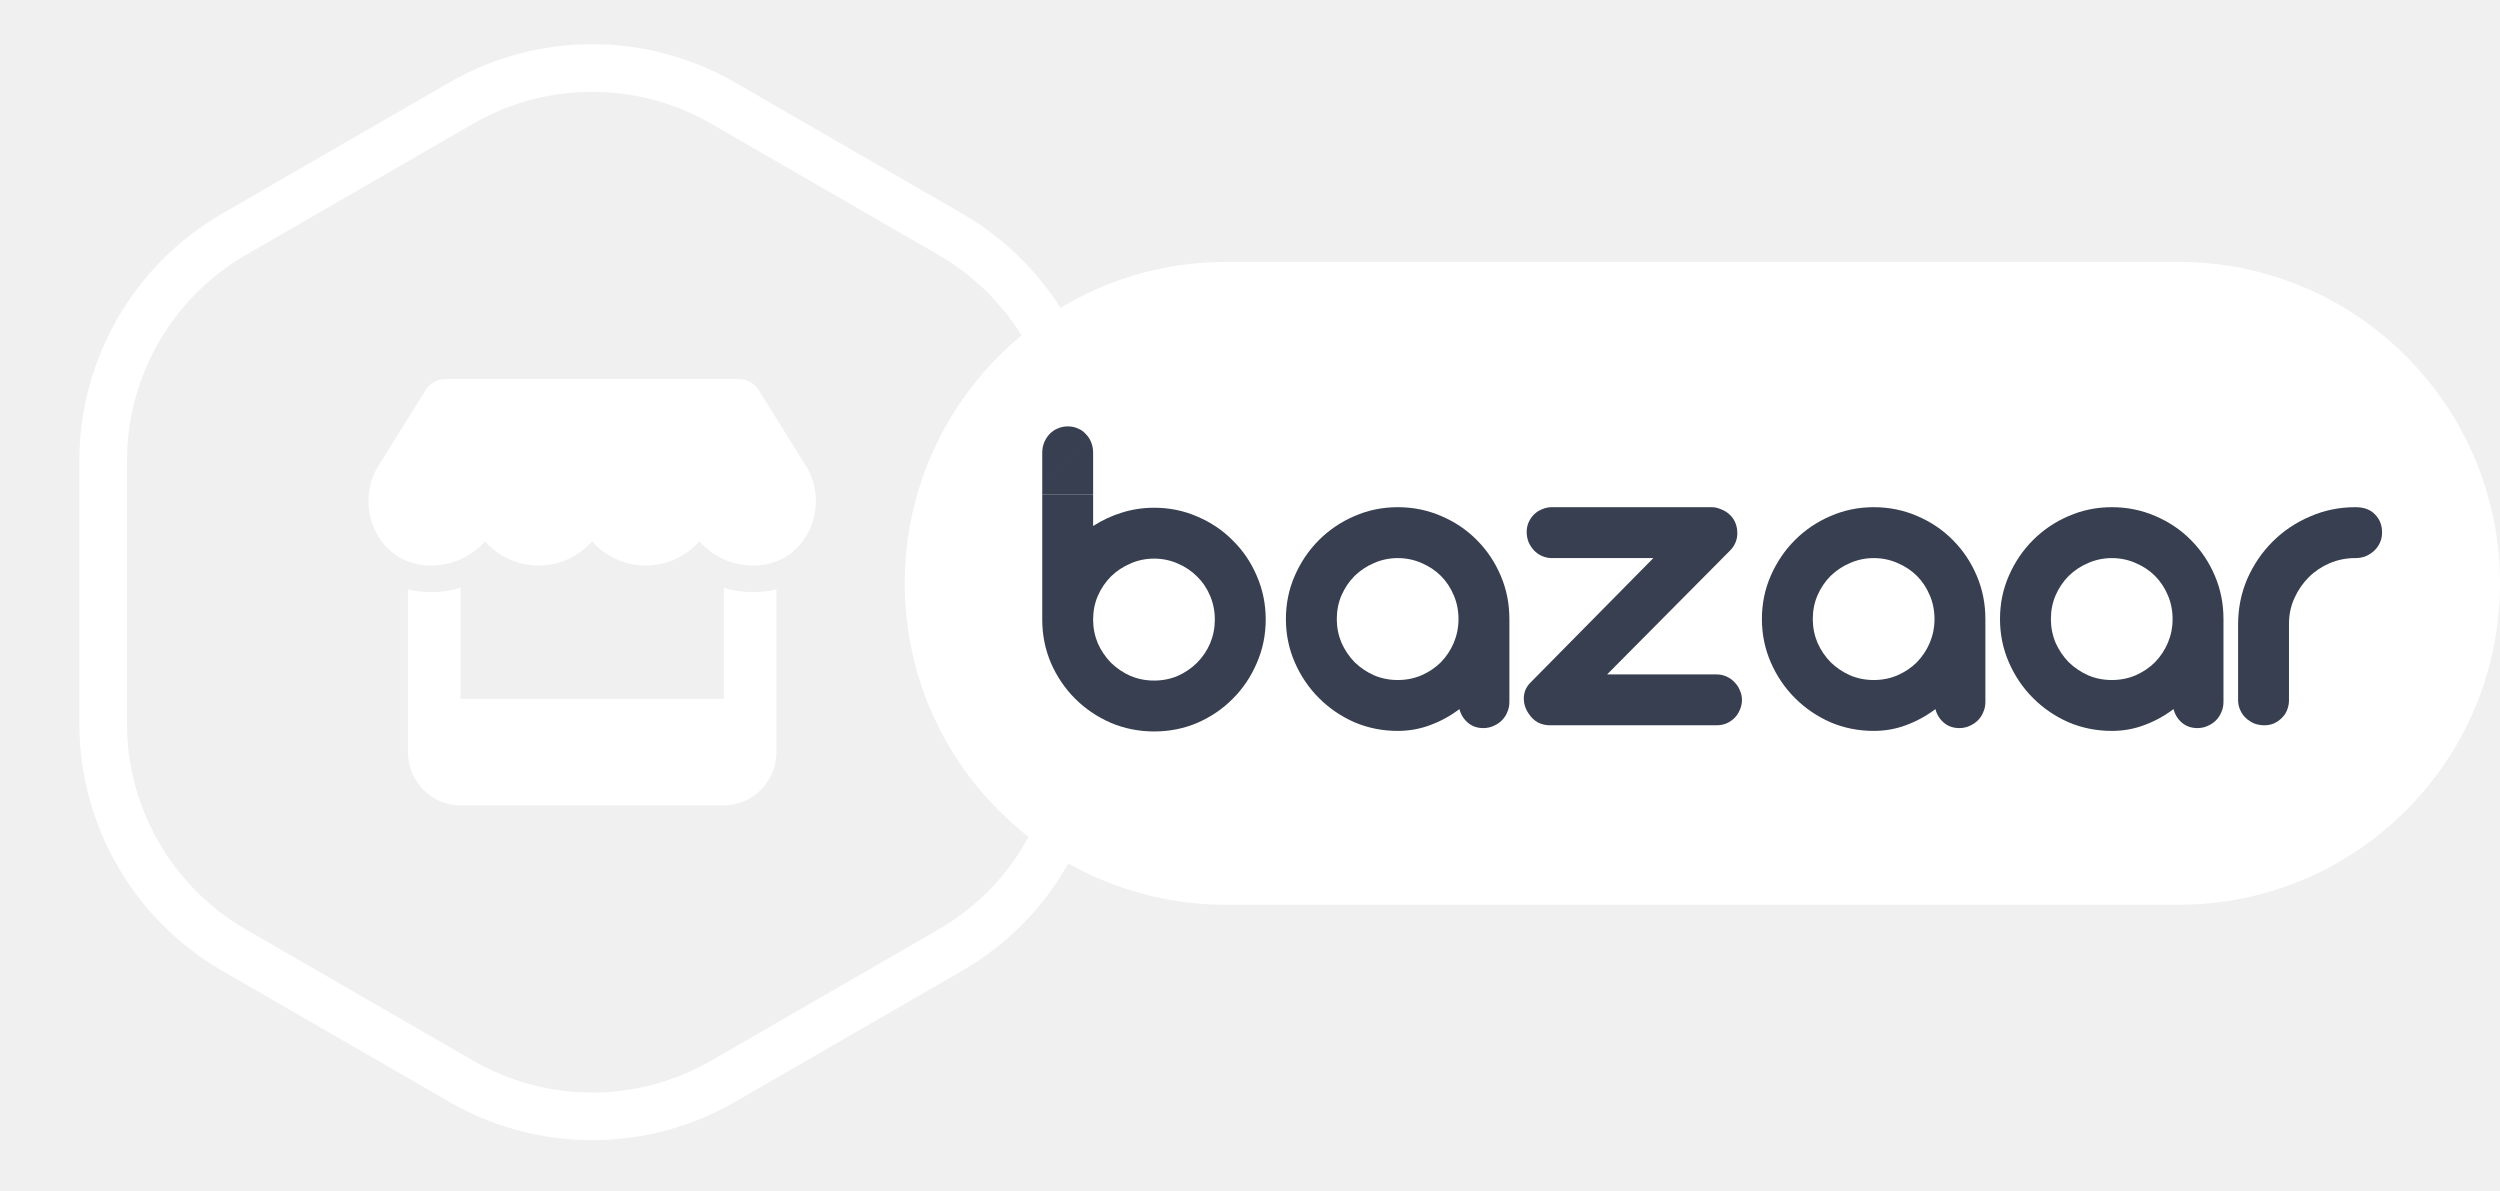
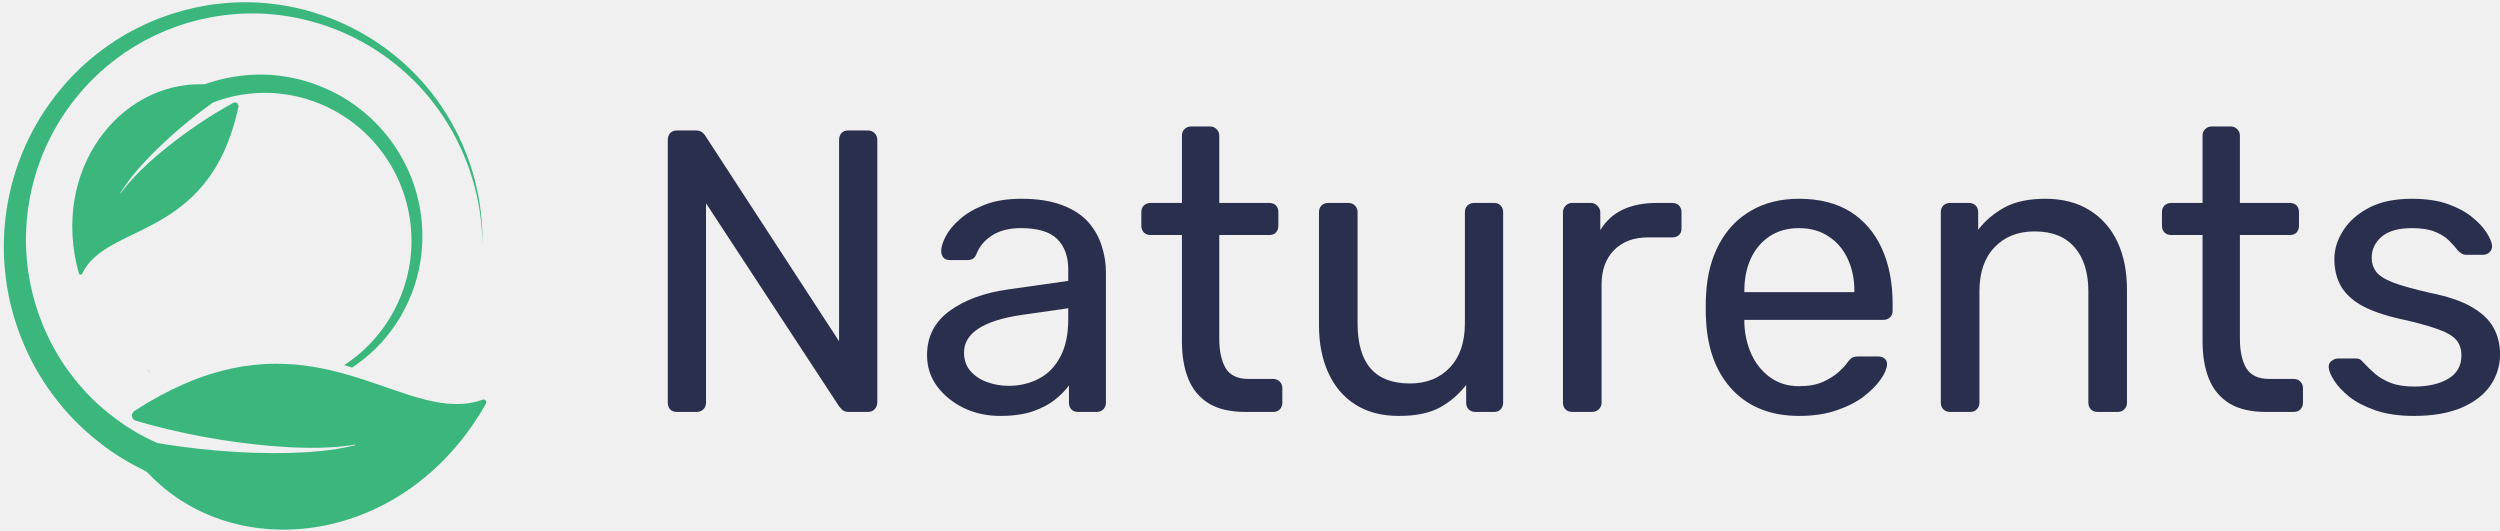
- <svg xmlns="http://www.w3.org/2000/svg" width="105" height="50" viewBox="0 0 105 50" fill="none">
-   <path d="M30.372 4.33L39.911 9.838C43.315 11.803 45.411 15.434 45.411 19.364V30.38C45.411 34.309 43.315 37.941 39.911 39.906L30.372 45.413C26.968 47.378 22.775 47.378 19.372 45.413L9.832 39.906C6.429 37.941 4.332 34.309 4.332 30.38V19.364C4.332 15.434 6.429 11.803 9.832 9.838L19.372 4.33C22.775 2.365 26.968 2.365 30.372 4.33Z" stroke="white" stroke-width="2" />
-   <g clip-path="url(#clip0_9681_88308)">
-     <path d="M32.04 23.724C31.905 23.742 31.767 23.753 31.622 23.753C30.724 23.753 29.922 23.354 29.373 22.738C28.824 23.354 28.022 23.753 27.121 23.753C26.219 23.753 25.418 23.354 24.868 22.738C24.319 23.354 23.521 23.753 22.616 23.753C21.718 23.753 20.916 23.354 20.367 22.738C19.818 23.354 19.017 23.753 18.113 23.753C17.973 23.753 17.832 23.742 17.695 23.724C15.784 23.466 14.88 21.185 15.902 19.548L17.882 16.377C18.058 16.092 18.373 15.918 18.709 15.918H31.034C31.369 15.918 31.684 16.092 31.86 16.377L33.839 19.548C34.865 21.189 33.957 23.466 32.04 23.724ZM32.185 24.833C32.302 24.816 32.471 24.788 32.61 24.753V31.587C32.61 32.822 31.618 33.825 30.399 33.825H19.345C18.124 33.825 17.134 32.822 17.134 31.587V24.753C17.268 24.788 17.405 24.816 17.547 24.833H17.552C17.733 24.858 17.922 24.872 18.113 24.872C18.543 24.872 18.958 24.805 19.345 24.683V29.349H30.399V24.686C30.786 24.805 31.197 24.872 31.622 24.872C31.815 24.872 32.002 24.858 32.185 24.833Z" fill="white" />
-   </g>
-   <rect x="39" y="12" width="65" height="25" rx="12.5" fill="white" stroke="white" stroke-width="2" />
-   <rect width="46.759" height="13.248" transform="translate(43.7743 17.9076)" fill="white" />
-   <path d="M71.892 21.302C72.023 21.302 72.155 21.332 72.286 21.391C72.424 21.444 72.542 21.516 72.641 21.608C72.752 21.713 72.834 21.831 72.887 21.962C72.939 22.094 72.966 22.228 72.966 22.366C72.972 22.504 72.949 22.639 72.897 22.77C72.844 22.901 72.769 23.016 72.67 23.115L67.499 28.325H72.089C72.24 28.325 72.381 28.354 72.512 28.413C72.644 28.472 72.755 28.551 72.847 28.65C72.946 28.748 73.021 28.863 73.074 28.994C73.133 29.119 73.162 29.254 73.162 29.398C73.162 29.543 73.133 29.68 73.074 29.812C73.021 29.943 72.946 30.058 72.847 30.157C72.755 30.248 72.644 30.324 72.512 30.383C72.381 30.436 72.24 30.462 72.089 30.462H65.096C64.912 30.462 64.745 30.422 64.594 30.344C64.443 30.258 64.322 30.147 64.23 30.009C64.059 29.779 63.983 29.526 64.003 29.25C64.023 29.027 64.115 28.834 64.279 28.669L69.44 23.44H65.175C65.031 23.44 64.893 23.41 64.761 23.351C64.63 23.292 64.519 23.213 64.427 23.115C64.335 23.016 64.259 22.901 64.2 22.77C64.147 22.632 64.121 22.491 64.121 22.346C64.121 22.202 64.147 22.067 64.2 21.943C64.259 21.811 64.335 21.7 64.427 21.608C64.519 21.516 64.63 21.444 64.761 21.391C64.893 21.332 65.031 21.302 65.175 21.302H71.892Z" fill="#373F50" />
-   <path d="M96.137 29.408C96.137 29.552 96.111 29.69 96.058 29.822C96.006 29.953 95.93 30.065 95.832 30.157C95.74 30.248 95.632 30.324 95.507 30.383C95.382 30.436 95.248 30.462 95.103 30.462C94.952 30.462 94.808 30.436 94.67 30.383C94.538 30.324 94.424 30.248 94.325 30.157C94.227 30.065 94.148 29.953 94.089 29.822C94.029 29.69 94 29.552 94 29.408V26.227C94 25.551 94.128 24.914 94.384 24.316C94.647 23.719 95.001 23.197 95.448 22.75C95.894 22.304 96.416 21.953 97.014 21.696C97.611 21.434 98.245 21.302 98.915 21.302H98.934C99.289 21.302 99.561 21.404 99.752 21.608C99.949 21.805 100.047 22.058 100.047 22.366C100.047 22.517 100.018 22.658 99.959 22.79C99.899 22.921 99.817 23.036 99.712 23.134C99.614 23.226 99.496 23.302 99.358 23.361C99.226 23.413 99.085 23.44 98.934 23.44H98.915C98.54 23.44 98.183 23.512 97.841 23.656C97.506 23.801 97.214 23.998 96.965 24.247C96.715 24.497 96.515 24.789 96.364 25.124C96.213 25.459 96.137 25.817 96.137 26.197V29.408Z" fill="#373F50" />
-   <path d="M54.008 26C54.008 25.35 54.133 24.743 54.382 24.178C54.632 23.607 54.97 23.108 55.397 22.681C55.824 22.255 56.319 21.92 56.884 21.677C57.455 21.427 58.063 21.302 58.706 21.302C59.356 21.302 59.967 21.427 60.538 21.677C61.109 21.92 61.605 22.255 62.025 22.681C62.452 23.108 62.787 23.607 63.03 24.178C63.273 24.743 63.394 25.35 63.394 26V29.487C63.394 29.638 63.364 29.779 63.306 29.91C63.253 30.042 63.177 30.157 63.079 30.255C62.98 30.354 62.862 30.432 62.724 30.491C62.593 30.55 62.452 30.58 62.301 30.58C62.045 30.58 61.828 30.505 61.651 30.354C61.474 30.203 61.355 30.012 61.296 29.782C60.922 30.065 60.515 30.288 60.075 30.452C59.642 30.616 59.185 30.698 58.706 30.698C58.063 30.698 57.455 30.577 56.884 30.334C56.319 30.084 55.824 29.746 55.397 29.319C54.97 28.893 54.632 28.394 54.382 27.822C54.133 27.251 54.008 26.644 54.008 26ZM56.145 26C56.145 26.348 56.211 26.68 56.342 26.995C56.48 27.304 56.664 27.576 56.894 27.813C57.13 28.042 57.403 28.226 57.711 28.364C58.02 28.495 58.352 28.561 58.706 28.561C59.061 28.561 59.392 28.495 59.701 28.364C60.016 28.226 60.288 28.042 60.518 27.813C60.748 27.576 60.929 27.304 61.06 26.995C61.191 26.68 61.257 26.348 61.257 26C61.257 25.646 61.191 25.314 61.06 25.006C60.929 24.691 60.748 24.418 60.518 24.188C60.288 23.958 60.016 23.778 59.701 23.646C59.392 23.509 59.061 23.44 58.706 23.44C58.358 23.44 58.026 23.509 57.711 23.646C57.403 23.778 57.13 23.958 56.894 24.188C56.664 24.418 56.48 24.691 56.342 25.006C56.211 25.314 56.145 25.646 56.145 26Z" fill="#373F50" />
-   <path d="M84 26C84 25.35 84.125 24.743 84.374 24.178C84.624 23.607 84.962 23.108 85.389 22.681C85.816 22.255 86.311 21.92 86.876 21.677C87.447 21.427 88.054 21.302 88.698 21.302C89.348 21.302 89.959 21.427 90.53 21.677C91.101 21.92 91.597 22.255 92.017 22.681C92.444 23.108 92.779 23.607 93.022 24.178C93.264 24.743 93.386 25.35 93.386 26V29.487C93.386 29.638 93.356 29.779 93.297 29.91C93.245 30.042 93.169 30.157 93.071 30.255C92.972 30.354 92.854 30.432 92.716 30.491C92.585 30.55 92.444 30.58 92.293 30.58C92.037 30.58 91.82 30.505 91.643 30.354C91.465 30.203 91.347 30.012 91.288 29.782C90.914 30.065 90.507 30.288 90.067 30.452C89.633 30.616 89.177 30.698 88.698 30.698C88.054 30.698 87.447 30.577 86.876 30.334C86.311 30.084 85.816 29.746 85.389 29.319C84.962 28.893 84.624 28.394 84.374 27.822C84.125 27.251 84 26.644 84 26ZM86.137 26C86.137 26.348 86.203 26.68 86.334 26.995C86.472 27.304 86.656 27.576 86.886 27.813C87.122 28.042 87.395 28.226 87.703 28.364C88.012 28.495 88.343 28.561 88.698 28.561C89.052 28.561 89.384 28.495 89.693 28.364C90.008 28.226 90.28 28.042 90.51 27.813C90.74 27.576 90.92 27.304 91.052 26.995C91.183 26.68 91.249 26.348 91.249 26C91.249 25.646 91.183 25.314 91.052 25.006C90.92 24.691 90.74 24.418 90.51 24.188C90.28 23.958 90.008 23.778 89.693 23.646C89.384 23.509 89.052 23.44 88.698 23.44C88.35 23.44 88.018 23.509 87.703 23.646C87.395 23.778 87.122 23.958 86.886 24.188C86.656 24.418 86.472 24.691 86.334 25.006C86.203 25.314 86.137 25.646 86.137 26Z" fill="#373F50" />
-   <path d="M74 26C74 25.35 74.125 24.743 74.374 24.178C74.624 23.607 74.962 23.108 75.389 22.681C75.816 22.255 76.311 21.92 76.876 21.677C77.447 21.427 78.054 21.302 78.698 21.302C79.348 21.302 79.959 21.427 80.53 21.677C81.101 21.92 81.597 22.255 82.017 22.681C82.444 23.108 82.779 23.607 83.022 24.178C83.264 24.743 83.386 25.35 83.386 26V29.487C83.386 29.638 83.356 29.779 83.297 29.91C83.245 30.042 83.169 30.157 83.071 30.255C82.972 30.354 82.854 30.432 82.716 30.491C82.585 30.55 82.444 30.58 82.293 30.58C82.037 30.58 81.82 30.505 81.643 30.354C81.465 30.203 81.347 30.012 81.288 29.782C80.914 30.065 80.507 30.288 80.067 30.452C79.633 30.616 79.177 30.698 78.698 30.698C78.054 30.698 77.447 30.577 76.876 30.334C76.311 30.084 75.816 29.746 75.389 29.319C74.962 28.893 74.624 28.394 74.374 27.822C74.125 27.251 74 26.644 74 26ZM76.137 26C76.137 26.348 76.203 26.68 76.334 26.995C76.472 27.304 76.656 27.576 76.886 27.813C77.122 28.042 77.395 28.226 77.703 28.364C78.012 28.495 78.343 28.561 78.698 28.561C79.052 28.561 79.384 28.495 79.693 28.364C80.008 28.226 80.28 28.042 80.51 27.813C80.74 27.576 80.92 27.304 81.052 26.995C81.183 26.68 81.249 26.348 81.249 26C81.249 25.646 81.183 25.314 81.052 25.006C80.92 24.691 80.74 24.418 80.51 24.188C80.28 23.958 80.008 23.778 79.693 23.646C79.384 23.509 79.052 23.44 78.698 23.44C78.35 23.44 78.018 23.509 77.703 23.646C77.395 23.778 77.122 23.958 76.886 24.188C76.656 24.418 76.472 24.691 76.334 25.006C76.203 25.314 76.137 25.646 76.137 26Z" fill="#373F50" />
-   <mask id="mask0_9681_88308" style="mask-type:alpha" maskUnits="userSpaceOnUse" x="43" y="17" width="11" height="14">
-     <path d="M43.774 19.02C43.774 18.863 43.801 18.718 43.853 18.587C43.912 18.449 43.988 18.331 44.08 18.233C44.178 18.128 44.293 18.049 44.424 17.996C44.556 17.937 44.697 17.908 44.848 17.908C45.005 17.908 45.147 17.937 45.271 17.996C45.403 18.049 45.514 18.128 45.606 18.233C45.705 18.331 45.78 18.449 45.833 18.587C45.885 18.718 45.911 18.863 45.911 19.02V22.093C46.286 21.85 46.686 21.663 47.113 21.532C47.546 21.394 47.999 21.325 48.472 21.325C49.122 21.325 49.73 21.45 50.294 21.699C50.865 21.942 51.361 22.277 51.781 22.704C52.208 23.124 52.543 23.62 52.786 24.191C53.035 24.762 53.16 25.373 53.16 26.023C53.16 26.666 53.035 27.274 52.786 27.845C52.543 28.416 52.208 28.915 51.781 29.342C51.361 29.769 50.865 30.107 50.294 30.357C49.73 30.599 49.122 30.721 48.472 30.721C47.829 30.721 47.221 30.599 46.65 30.357C46.079 30.107 45.58 29.769 45.153 29.342C44.726 28.915 44.388 28.416 44.139 27.845C43.896 27.274 43.774 26.666 43.774 26.023V19.02ZM45.911 26.023C45.911 26.371 45.977 26.703 46.108 27.018C46.246 27.326 46.43 27.599 46.66 27.835C46.896 28.065 47.169 28.249 47.477 28.387C47.786 28.518 48.118 28.584 48.472 28.584C48.827 28.584 49.158 28.518 49.467 28.387C49.776 28.249 50.045 28.065 50.275 27.835C50.511 27.599 50.695 27.326 50.826 27.018C50.957 26.703 51.023 26.371 51.023 26.023C51.023 25.669 50.957 25.337 50.826 25.028C50.695 24.713 50.511 24.441 50.275 24.211C50.045 23.981 49.776 23.8 49.467 23.669C49.158 23.531 48.827 23.462 48.472 23.462C48.118 23.462 47.786 23.531 47.477 23.669C47.169 23.8 46.896 23.981 46.66 24.211C46.43 24.441 46.246 24.713 46.108 25.028C45.977 25.337 45.911 25.669 45.911 26.023Z" fill="black" />
-   </mask>
-   <g mask="url(#mask0_9681_88308)">
-     <rect x="43.252" y="20.78" width="10.359" height="10.446" fill="#373F50" />
-     <path d="M44.554 25.852C44.554 23.616 46.366 21.804 48.601 21.804H53.781V29.9H48.601C46.366 29.9 44.554 28.087 44.554 25.852V25.852Z" fill="#373F50" />
-     <ellipse cx="48.431" cy="25.959" rx="2.481" ry="2.481" fill="#373F50" />
-     <path d="M43.296 20.78L53.568 10.508V20.78H43.296Z" fill="#373F50" />
-     <path d="M53.611 10.508L43.339 20.78L43.339 10.508L53.611 10.508Z" fill="#373F50" />
-     <path d="M49.76 25.701L39.488 35.972L39.488 25.701L49.76 25.701Z" fill="#373F50" />
-     <circle cx="48.431" cy="25.959" r="1.001" fill="#373F50" />
-     <path d="M48.388 23.479C48.714 23.479 49.036 23.543 49.337 23.667C49.638 23.792 49.912 23.975 50.142 24.205C50.372 24.436 50.555 24.709 50.68 25.01C50.804 25.311 50.869 25.634 50.869 25.959C50.869 26.285 50.804 26.608 50.68 26.909C50.555 27.21 50.372 27.483 50.142 27.714C49.912 27.944 49.638 28.127 49.337 28.252C49.036 28.376 48.714 28.44 48.388 28.44L48.388 25.959L48.388 23.479Z" fill="#373F50" />
-   </g>
+ <svg xmlns="http://www.w3.org/2000/svg" zoomAndPan="magnify" preserveAspectRatio="xMidYMid meet" version="1.0" viewBox="79.01 163.24 215.51 45.76">
  <defs>
-     <clipPath id="clip0_9681_88308">
-       <rect width="19.897" height="17.908" fill="white" transform="translate(14.9231 15.9178)" />
+     <g />
+     <clipPath id="70d50f217e">
+       <path d="M 79.012 163.242 L 121 163.242 L 121 209 L 79.012 209 Z M 79.012 163.242 " clip-rule="nonzero" />
    </clipPath>
  </defs>
+   <g clip-path="url(#70d50f217e)">
+     <path fill="#3bb77e" d="M 110.004 172.605 L 109.625 172.316 L 109.23 172.047 C 109.164 172 109.098 171.953 109.031 171.914 L 108.828 171.789 C 108.691 171.707 108.555 171.621 108.418 171.539 C 108.137 171.391 107.859 171.227 107.57 171.094 C 107.426 171.027 107.285 170.953 107.137 170.891 L 106.695 170.707 C 105.516 170.215 104.258 169.906 102.988 169.758 C 101.711 169.605 100.418 169.656 99.152 169.859 C 98.992 169.879 98.836 169.914 98.676 169.945 C 98.52 169.98 98.363 170.008 98.207 170.047 C 97.895 170.129 97.582 170.199 97.277 170.301 C 97.125 170.352 96.969 170.398 96.816 170.449 C 96.711 170.488 96.598 170.508 96.484 170.504 C 89.328 170.328 83.336 177.902 85.805 186.801 C 85.844 186.938 86.031 186.957 86.094 186.828 C 87.129 184.66 89.746 183.934 92.449 182.445 C 95.312 180.863 98.277 178.426 99.551 172.5 C 99.559 172.477 99.562 172.453 99.566 172.43 C 99.605 172.18 99.348 171.984 99.125 172.105 C 98.887 172.23 98.656 172.363 98.422 172.496 C 97.84 172.828 97.262 173.184 96.695 173.555 C 96.414 173.738 96.133 173.926 95.852 174.117 C 95.574 174.309 95.297 174.504 95.023 174.703 C 94.473 175.098 93.934 175.512 93.402 175.934 C 92.871 176.359 92.355 176.797 91.852 177.254 C 91.352 177.711 90.863 178.188 90.406 178.688 C 90.176 178.941 89.953 179.199 89.742 179.465 C 89.625 179.613 89.512 179.766 89.402 179.922 C 89.391 179.941 89.363 179.922 89.375 179.902 C 89.473 179.738 89.574 179.578 89.68 179.418 C 89.871 179.133 90.074 178.855 90.285 178.586 C 90.707 178.047 91.16 177.531 91.633 177.031 C 92.102 176.531 92.59 176.047 93.094 175.578 C 93.594 175.105 94.105 174.648 94.633 174.207 C 94.895 173.984 95.16 173.766 95.43 173.547 C 95.695 173.332 95.965 173.121 96.242 172.91 C 96.613 172.625 96.988 172.348 97.371 172.074 L 97.41 172.059 C 97.543 172.008 97.676 171.965 97.809 171.918 C 98.074 171.816 98.352 171.75 98.621 171.668 C 98.758 171.629 98.898 171.602 99.035 171.566 C 99.172 171.535 99.309 171.496 99.449 171.477 C 100.562 171.266 101.707 171.184 102.848 171.285 C 103.98 171.383 105.109 171.625 106.188 172.031 L 106.59 172.188 C 106.723 172.238 106.852 172.301 106.984 172.359 C 107.25 172.469 107.5 172.609 107.758 172.738 C 107.887 172.805 108.008 172.879 108.137 172.949 L 108.324 173.059 C 108.387 173.094 108.445 173.133 108.504 173.172 L 108.871 173.406 L 109.223 173.656 C 111.09 175.008 112.586 176.895 113.484 179.043 C 114.387 181.191 114.691 183.594 114.34 185.906 L 114.266 186.34 L 114.176 186.77 L 114.129 186.984 L 114.074 187.195 L 113.957 187.621 L 113.824 188.039 C 113.801 188.109 113.777 188.18 113.754 188.25 L 113.676 188.453 L 113.52 188.867 L 113.34 189.27 L 113.25 189.469 L 113.152 189.668 L 112.953 190.062 L 112.738 190.445 C 112.699 190.508 112.664 190.574 112.625 190.633 L 112.508 190.82 C 112.203 191.324 111.844 191.793 111.469 192.246 C 110.672 193.203 109.727 194.035 108.676 194.715 C 108.906 194.785 109.133 194.855 109.359 194.926 C 110.32 194.297 111.199 193.543 111.969 192.68 C 112.375 192.215 112.766 191.73 113.105 191.211 L 113.234 191.02 C 113.281 190.953 113.316 190.887 113.359 190.82 L 113.602 190.422 L 113.824 190.016 L 113.934 189.809 L 114.035 189.598 L 114.234 189.18 L 114.414 188.746 L 114.504 188.531 C 114.531 188.461 114.559 188.387 114.586 188.312 L 114.742 187.871 L 114.879 187.426 L 114.945 187.199 L 115 186.973 L 115.113 186.516 L 115.203 186.059 C 115.652 183.598 115.41 181 114.5 178.641 C 113.594 176.277 112.027 174.16 110.004 172.605 Z M 120.902 198.035 C 113.984 210.293 99.359 211.988 91.828 204.078 C 91.711 203.953 91.57 203.852 91.414 203.777 C 91.191 203.672 90.977 203.555 90.758 203.441 C 90.68 203.402 90.605 203.363 90.527 203.324 C 90.172 203.133 89.828 202.918 89.48 202.715 C 89.27 202.59 89.07 202.449 88.863 202.316 C 88.66 202.176 88.453 202.051 88.258 201.898 C 88.172 201.836 88.09 201.773 88.004 201.711 C 86.52 200.602 85.16 199.32 84.016 197.867 C 82.801 196.336 81.781 194.645 81.035 192.844 L 80.758 192.168 C 80.672 191.941 80.594 191.711 80.512 191.48 C 80.344 191.023 80.219 190.551 80.078 190.086 C 80.016 189.852 79.961 189.613 79.902 189.379 L 79.82 189.023 C 79.789 188.902 79.773 188.785 79.75 188.664 L 79.613 187.945 L 79.512 187.223 C 79.012 183.363 79.598 179.391 81.168 175.867 C 82.73 172.344 85.262 169.277 88.402 167.113 L 88.992 166.715 L 89.605 166.344 L 89.91 166.16 L 90.223 165.992 L 90.852 165.656 L 91.496 165.348 C 91.602 165.301 91.711 165.246 91.816 165.199 L 92.148 165.062 L 92.805 164.793 L 93.477 164.555 L 93.809 164.438 L 94.152 164.336 L 94.832 164.137 L 95.52 163.969 C 95.637 163.941 95.75 163.91 95.867 163.887 L 96.215 163.82 C 97.141 163.625 98.082 163.527 99.023 163.465 C 102.793 163.246 106.594 164.129 109.887 165.914 C 113.18 167.699 115.977 170.391 117.832 173.633 C 117.953 173.828 118.059 174.039 118.168 174.242 C 118.277 174.449 118.395 174.652 118.492 174.863 C 118.688 175.289 118.895 175.703 119.059 176.141 C 119.238 176.57 119.406 177.004 119.551 177.445 C 119.699 177.887 119.832 178.332 119.945 178.785 C 120.414 180.586 120.633 182.445 120.598 184.297 C 120.578 182.445 120.301 180.602 119.785 178.828 C 119.656 178.387 119.512 177.949 119.355 177.516 C 119.199 177.082 119.02 176.66 118.832 176.238 C 118.652 175.812 118.438 175.406 118.23 174.996 C 118.129 174.793 118.008 174.598 117.898 174.395 C 117.781 174.199 117.672 173.996 117.547 173.805 C 115.629 170.672 112.816 168.137 109.578 166.508 C 106.344 164.879 102.672 164.152 99.094 164.469 C 98.199 164.555 97.309 164.676 96.438 164.887 L 96.109 164.957 C 96 164.984 95.895 165.016 95.785 165.047 L 95.137 165.223 L 94.5 165.434 L 94.18 165.539 L 93.242 165.902 L 92.629 166.176 L 92.324 166.312 C 92.223 166.363 92.125 166.414 92.023 166.465 L 91.426 166.77 L 90.848 167.105 L 90.555 167.27 L 90.273 167.453 L 89.715 167.816 L 89.172 168.207 C 86.297 170.32 84.039 173.242 82.695 176.527 C 81.352 179.816 80.93 183.461 81.488 186.938 L 81.602 187.586 L 81.742 188.23 C 81.766 188.34 81.785 188.445 81.816 188.555 L 81.902 188.871 C 81.961 189.082 82.012 189.297 82.078 189.504 C 82.219 189.922 82.34 190.344 82.508 190.75 C 82.59 190.953 82.66 191.16 82.746 191.363 L 83.016 191.965 C 83.734 193.562 84.691 195.043 85.812 196.371 C 86.57 197.281 87.422 198.102 88.34 198.84 C 88.773 199.188 89.223 199.52 89.68 199.832 C 89.855 199.961 90.043 200.066 90.227 200.184 C 90.254 200.199 90.285 200.219 90.316 200.238 C 90.469 200.336 90.621 200.434 90.777 200.52 C 91.16 200.723 91.531 200.945 91.922 201.125 C 92.117 201.219 92.312 201.316 92.508 201.402 L 92.566 201.43 C 93.273 201.547 93.977 201.656 94.684 201.75 C 95.207 201.82 95.727 201.883 96.25 201.938 C 96.77 201.996 97.293 202.043 97.816 202.09 C 98.859 202.176 99.906 202.238 100.953 202.273 C 102 202.309 103.047 202.312 104.094 202.281 C 105.141 202.25 106.188 202.184 107.223 202.055 C 107.742 201.992 108.258 201.914 108.773 201.812 C 109.059 201.754 109.34 201.691 109.621 201.621 C 109.656 201.613 109.645 201.562 109.613 201.566 C 109.328 201.617 109.039 201.66 108.754 201.691 C 108.238 201.754 107.723 201.793 107.203 201.816 C 106.168 201.863 105.133 201.848 104.098 201.801 C 103.062 201.75 102.031 201.664 101.004 201.551 C 99.977 201.438 98.953 201.297 97.93 201.133 C 97.422 201.051 96.914 200.961 96.406 200.867 C 95.898 200.77 95.391 200.672 94.887 200.562 C 93.879 200.348 92.875 200.109 91.887 199.84 C 91.492 199.734 91.098 199.621 90.711 199.504 C 90.645 199.484 90.586 199.453 90.539 199.41 C 90.328 199.227 90.324 198.863 90.582 198.68 C 90.598 198.668 90.609 198.66 90.625 198.648 C 90.641 198.641 90.656 198.629 90.672 198.617 C 92.137 197.672 93.535 196.926 94.867 196.344 C 94.914 196.324 94.961 196.301 95.012 196.281 C 100.672 193.859 105.191 194.445 109.047 195.562 C 109.152 195.594 109.254 195.621 109.359 195.656 C 109.609 195.73 109.852 195.805 110.098 195.883 C 114.133 197.172 117.441 198.82 120.621 197.695 C 120.828 197.621 121.012 197.848 120.902 198.035 " fill-opacity="1" fill-rule="nonzero" />
+   </g>
+   <path fill="#3bb77e" d="M 91.965 195.316 C 91.961 195.316 91.855 195.293 91.68 195.105 L 91.965 195.316 " fill-opacity="1" fill-rule="nonzero" />
+   <g fill="#2b2f4e" fill-opacity="1">
+     <g transform="translate(133.5601, 198.75)">
+       <g>
+         <path d="M 3.812 0 C 3.562 0 3.363 -0.07 3.219 -0.219 C 3.082 -0.375 3.016 -0.566 3.016 -0.797 L 3.016 -23.422 C 3.016 -23.68 3.082 -23.883 3.219 -24.031 C 3.363 -24.188 3.562 -24.266 3.812 -24.266 L 5.406 -24.266 C 5.688 -24.266 5.895 -24.195 6.031 -24.062 C 6.164 -23.938 6.242 -23.844 6.266 -23.781 L 17.781 -6.094 L 17.781 -23.422 C 17.781 -23.68 17.848 -23.883 17.984 -24.031 C 18.117 -24.188 18.316 -24.266 18.578 -24.266 L 20.234 -24.266 C 20.492 -24.266 20.695 -24.188 20.844 -24.031 C 21 -23.883 21.078 -23.68 21.078 -23.422 L 21.078 -0.828 C 21.078 -0.598 21 -0.398 20.844 -0.234 C 20.695 -0.078 20.508 0 20.281 0 L 18.609 0 C 18.359 0 18.164 -0.066 18.031 -0.203 C 17.906 -0.348 17.82 -0.441 17.781 -0.484 L 6.312 -17.984 L 6.312 -0.797 C 6.312 -0.566 6.234 -0.375 6.078 -0.219 C 5.93 -0.07 5.727 0 5.469 0 Z M 3.812 0 " />
+       </g>
+     </g>
+   </g>
+   <g fill="#2b2f4e" fill-opacity="1">
+     <g transform="translate(157.6434, 198.75)">
+       <g>
+         <path d="M 7.594 0.344 C 6.438 0.344 5.383 0.113 4.438 -0.344 C 3.488 -0.812 2.723 -1.438 2.141 -2.219 C 1.566 -3 1.281 -3.891 1.281 -4.891 C 1.281 -6.484 1.926 -7.754 3.219 -8.703 C 4.508 -9.648 6.195 -10.27 8.281 -10.562 L 13.453 -11.297 L 13.453 -12.297 C 13.453 -13.41 13.133 -14.281 12.5 -14.906 C 11.863 -15.531 10.828 -15.844 9.391 -15.844 C 8.367 -15.844 7.535 -15.633 6.891 -15.219 C 6.242 -14.801 5.797 -14.27 5.547 -13.625 C 5.41 -13.27 5.164 -13.094 4.812 -13.094 L 3.25 -13.094 C 3 -13.094 2.812 -13.164 2.688 -13.312 C 2.562 -13.469 2.5 -13.648 2.5 -13.859 C 2.5 -14.203 2.629 -14.629 2.891 -15.141 C 3.16 -15.648 3.57 -16.145 4.125 -16.625 C 4.676 -17.113 5.383 -17.523 6.25 -17.859 C 7.125 -18.203 8.18 -18.375 9.422 -18.375 C 10.805 -18.375 11.973 -18.191 12.922 -17.828 C 13.867 -17.473 14.613 -16.992 15.156 -16.391 C 15.695 -15.785 16.086 -15.102 16.328 -14.344 C 16.578 -13.582 16.703 -12.812 16.703 -12.031 L 16.703 -0.797 C 16.703 -0.566 16.625 -0.375 16.469 -0.219 C 16.32 -0.07 16.133 0 15.906 0 L 14.312 0 C 14.062 0 13.863 -0.07 13.719 -0.219 C 13.582 -0.375 13.516 -0.566 13.516 -0.797 L 13.516 -2.281 C 13.211 -1.863 12.805 -1.453 12.297 -1.047 C 11.797 -0.648 11.16 -0.316 10.391 -0.047 C 9.629 0.211 8.695 0.344 7.594 0.344 Z M 8.312 -2.25 C 9.258 -2.25 10.125 -2.453 10.906 -2.859 C 11.695 -3.266 12.316 -3.895 12.766 -4.75 C 13.223 -5.602 13.453 -6.676 13.453 -7.969 L 13.453 -8.938 L 9.422 -8.359 C 7.785 -8.117 6.551 -7.727 5.719 -7.188 C 4.883 -6.645 4.469 -5.957 4.469 -5.125 C 4.469 -4.477 4.656 -3.941 5.031 -3.516 C 5.414 -3.086 5.898 -2.77 6.484 -2.562 C 7.078 -2.352 7.688 -2.25 8.312 -2.25 Z M 8.312 -2.25 " />
+       </g>
+     </g>
+   </g>
+   <g fill="#2b2f4e" fill-opacity="1">
+     <g transform="translate(176.7715, 198.75)">
+       <g>
+         <path d="M 9.594 0 C 8.301 0 7.25 -0.242 6.438 -0.734 C 5.633 -1.234 5.047 -1.941 4.672 -2.859 C 4.305 -3.773 4.125 -4.852 4.125 -6.094 L 4.125 -15.25 L 1.422 -15.25 C 1.191 -15.25 1 -15.32 0.844 -15.469 C 0.695 -15.625 0.625 -15.816 0.625 -16.047 L 0.625 -17.219 C 0.625 -17.457 0.695 -17.648 0.844 -17.797 C 1 -17.941 1.191 -18.016 1.422 -18.016 L 4.125 -18.016 L 4.125 -23.812 C 4.125 -24.039 4.195 -24.227 4.344 -24.375 C 4.5 -24.531 4.691 -24.609 4.922 -24.609 L 6.547 -24.609 C 6.773 -24.609 6.961 -24.531 7.109 -24.375 C 7.266 -24.227 7.344 -24.039 7.344 -23.812 L 7.344 -18.016 L 11.641 -18.016 C 11.898 -18.016 12.098 -17.941 12.234 -17.797 C 12.367 -17.648 12.438 -17.457 12.438 -17.219 L 12.438 -16.047 C 12.438 -15.816 12.367 -15.625 12.234 -15.469 C 12.098 -15.32 11.898 -15.25 11.641 -15.25 L 7.344 -15.25 L 7.344 -6.344 C 7.344 -5.258 7.523 -4.406 7.891 -3.781 C 8.266 -3.156 8.926 -2.844 9.875 -2.844 L 11.984 -2.844 C 12.223 -2.844 12.414 -2.766 12.562 -2.609 C 12.707 -2.461 12.781 -2.273 12.781 -2.047 L 12.781 -0.797 C 12.781 -0.566 12.707 -0.375 12.562 -0.219 C 12.414 -0.07 12.223 0 11.984 0 Z M 9.594 0 " />
+       </g>
+     </g>
+   </g>
+   <g fill="#2b2f4e" fill-opacity="1">
+     <g transform="translate(190.3206, 198.75)">
+       <g>
+         <path d="M 9.281 0.344 C 7.801 0.344 6.547 0.016 5.516 -0.641 C 4.492 -1.297 3.719 -2.211 3.188 -3.391 C 2.656 -4.566 2.391 -5.922 2.391 -7.453 L 2.391 -17.219 C 2.391 -17.457 2.461 -17.648 2.609 -17.797 C 2.766 -17.941 2.957 -18.016 3.188 -18.016 L 4.922 -18.016 C 5.148 -18.016 5.336 -17.941 5.484 -17.797 C 5.641 -17.648 5.719 -17.457 5.719 -17.219 L 5.719 -7.625 C 5.719 -4.176 7.219 -2.453 10.219 -2.453 C 11.656 -2.453 12.805 -2.91 13.672 -3.828 C 14.535 -4.742 14.969 -6.008 14.969 -7.625 L 14.969 -17.219 C 14.969 -17.457 15.039 -17.648 15.188 -17.797 C 15.344 -17.941 15.535 -18.016 15.766 -18.016 L 17.5 -18.016 C 17.727 -18.016 17.91 -17.941 18.047 -17.797 C 18.191 -17.648 18.266 -17.457 18.266 -17.219 L 18.266 -0.797 C 18.266 -0.566 18.191 -0.375 18.047 -0.219 C 17.91 -0.07 17.727 0 17.5 0 L 15.875 0 C 15.645 0 15.453 -0.07 15.297 -0.219 C 15.148 -0.375 15.078 -0.566 15.078 -0.797 L 15.078 -2.328 C 14.453 -1.516 13.691 -0.863 12.797 -0.375 C 11.91 0.102 10.738 0.344 9.281 0.344 Z M 9.281 0.344 " />
+       </g>
+     </g>
+   </g>
+   <g fill="#2b2f4e" fill-opacity="1">
+     <g transform="translate(211.1813, 198.75)">
+       <g>
+         <path d="M 3.359 0 C 3.129 0 2.938 -0.07 2.781 -0.219 C 2.633 -0.375 2.562 -0.566 2.562 -0.797 L 2.562 -17.188 C 2.562 -17.414 2.633 -17.609 2.781 -17.766 C 2.938 -17.93 3.129 -18.016 3.359 -18.016 L 4.953 -18.016 C 5.18 -18.016 5.375 -17.93 5.531 -17.766 C 5.695 -17.609 5.781 -17.414 5.781 -17.188 L 5.781 -15.672 C 6.25 -16.453 6.883 -17.035 7.688 -17.422 C 8.5 -17.816 9.484 -18.016 10.641 -18.016 L 11.984 -18.016 C 12.223 -18.016 12.414 -17.941 12.562 -17.797 C 12.707 -17.648 12.781 -17.457 12.781 -17.219 L 12.781 -15.797 C 12.781 -15.566 12.707 -15.383 12.562 -15.25 C 12.414 -15.113 12.223 -15.047 11.984 -15.047 L 9.906 -15.047 C 8.664 -15.047 7.688 -14.68 6.969 -13.953 C 6.25 -13.223 5.891 -12.234 5.891 -10.984 L 5.891 -0.797 C 5.891 -0.566 5.805 -0.375 5.641 -0.219 C 5.484 -0.07 5.289 0 5.062 0 Z M 3.359 0 " />
+       </g>
+     </g>
+   </g>
+   <g fill="#2b2f4e" fill-opacity="1">
+     <g transform="translate(224.3492, 198.75)">
+       <g>
+         <path d="M 9.766 0.344 C 7.367 0.344 5.461 -0.391 4.047 -1.859 C 2.641 -3.328 1.867 -5.328 1.734 -7.859 C 1.711 -8.16 1.703 -8.547 1.703 -9.016 C 1.703 -9.492 1.711 -9.883 1.734 -10.188 C 1.828 -11.832 2.207 -13.27 2.875 -14.5 C 3.539 -15.738 4.457 -16.691 5.625 -17.359 C 6.789 -18.035 8.16 -18.375 9.734 -18.375 C 11.492 -18.375 12.969 -18.004 14.156 -17.266 C 15.344 -16.523 16.25 -15.473 16.875 -14.109 C 17.5 -12.742 17.812 -11.148 17.812 -9.328 L 17.812 -8.734 C 17.812 -8.484 17.734 -8.285 17.578 -8.141 C 17.43 -8.004 17.242 -7.938 17.016 -7.938 L 5.031 -7.938 C 5.031 -7.914 5.031 -7.867 5.031 -7.797 C 5.031 -7.723 5.031 -7.664 5.031 -7.625 C 5.07 -6.676 5.273 -5.789 5.641 -4.969 C 6.016 -4.156 6.551 -3.492 7.25 -2.984 C 7.957 -2.473 8.785 -2.219 9.734 -2.219 C 10.566 -2.219 11.258 -2.344 11.812 -2.594 C 12.375 -2.852 12.828 -3.141 13.172 -3.453 C 13.516 -3.766 13.742 -4.008 13.859 -4.188 C 14.066 -4.469 14.227 -4.633 14.344 -4.688 C 14.457 -4.75 14.645 -4.781 14.906 -4.781 L 16.594 -4.781 C 16.801 -4.781 16.977 -4.719 17.125 -4.594 C 17.281 -4.469 17.348 -4.289 17.328 -4.062 C 17.305 -3.707 17.117 -3.281 16.766 -2.781 C 16.422 -2.289 15.93 -1.801 15.297 -1.312 C 14.66 -0.832 13.875 -0.438 12.938 -0.125 C 12.008 0.188 10.953 0.344 9.766 0.344 Z M 5.031 -10.328 L 14.516 -10.328 L 14.516 -10.438 C 14.516 -11.469 14.32 -12.391 13.938 -13.203 C 13.562 -14.016 13.016 -14.656 12.297 -15.125 C 11.586 -15.602 10.734 -15.844 9.734 -15.844 C 8.742 -15.844 7.895 -15.602 7.188 -15.125 C 6.488 -14.656 5.953 -14.016 5.578 -13.203 C 5.211 -12.391 5.031 -11.469 5.031 -10.438 Z M 5.031 -10.328 " />
+       </g>
+     </g>
+   </g>
+   <g fill="#2b2f4e" fill-opacity="1">
+     <g transform="translate(243.7545, 198.75)">
+       <g>
+         <path d="M 3.359 0 C 3.129 0 2.938 -0.07 2.781 -0.219 C 2.633 -0.375 2.562 -0.566 2.562 -0.797 L 2.562 -17.219 C 2.562 -17.457 2.633 -17.648 2.781 -17.797 C 2.938 -17.941 3.129 -18.016 3.359 -18.016 L 4.984 -18.016 C 5.223 -18.016 5.414 -17.941 5.562 -17.797 C 5.707 -17.648 5.781 -17.457 5.781 -17.219 L 5.781 -15.703 C 6.383 -16.484 7.141 -17.125 8.047 -17.625 C 8.961 -18.125 10.141 -18.375 11.578 -18.375 C 13.078 -18.375 14.352 -18.039 15.406 -17.375 C 16.457 -16.719 17.254 -15.805 17.797 -14.641 C 18.336 -13.473 18.609 -12.113 18.609 -10.562 L 18.609 -0.797 C 18.609 -0.566 18.531 -0.375 18.375 -0.219 C 18.227 -0.07 18.039 0 17.812 0 L 16.078 0 C 15.848 0 15.656 -0.07 15.5 -0.219 C 15.352 -0.375 15.281 -0.566 15.281 -0.797 L 15.281 -10.391 C 15.281 -12.016 14.883 -13.281 14.094 -14.188 C 13.312 -15.102 12.16 -15.562 10.641 -15.562 C 9.203 -15.562 8.051 -15.102 7.188 -14.188 C 6.32 -13.281 5.891 -12.016 5.891 -10.391 L 5.891 -0.797 C 5.891 -0.566 5.812 -0.375 5.656 -0.219 C 5.508 -0.07 5.32 0 5.094 0 Z M 3.359 0 " />
+       </g>
+     </g>
+   </g>
+   <g fill="#2b2f4e" fill-opacity="1">
+     <g transform="translate(264.7539, 198.75)">
+       <g>
+         <path d="M 9.594 0 C 8.301 0 7.25 -0.242 6.438 -0.734 C 5.633 -1.234 5.047 -1.941 4.672 -2.859 C 4.305 -3.773 4.125 -4.852 4.125 -6.094 L 4.125 -15.25 L 1.422 -15.25 C 1.191 -15.25 1 -15.32 0.844 -15.469 C 0.695 -15.625 0.625 -15.816 0.625 -16.047 L 0.625 -17.219 C 0.625 -17.457 0.695 -17.648 0.844 -17.797 C 1 -17.941 1.191 -18.016 1.422 -18.016 L 4.125 -18.016 L 4.125 -23.812 C 4.125 -24.039 4.195 -24.227 4.344 -24.375 C 4.5 -24.531 4.691 -24.609 4.922 -24.609 L 6.547 -24.609 C 6.773 -24.609 6.961 -24.531 7.109 -24.375 C 7.266 -24.227 7.344 -24.039 7.344 -23.812 L 7.344 -18.016 L 11.641 -18.016 C 11.898 -18.016 12.098 -17.941 12.234 -17.797 C 12.367 -17.648 12.438 -17.457 12.438 -17.219 L 12.438 -16.047 C 12.438 -15.816 12.367 -15.625 12.234 -15.469 C 12.098 -15.32 11.898 -15.25 11.641 -15.25 L 7.344 -15.25 L 7.344 -6.344 C 7.344 -5.258 7.523 -4.406 7.891 -3.781 C 8.266 -3.156 8.926 -2.844 9.875 -2.844 L 11.984 -2.844 C 12.223 -2.844 12.414 -2.766 12.562 -2.609 C 12.707 -2.461 12.781 -2.273 12.781 -2.047 L 12.781 -0.797 C 12.781 -0.566 12.707 -0.375 12.562 -0.219 C 12.414 -0.07 12.223 0 11.984 0 Z M 9.594 0 " />
+       </g>
+     </g>
+   </g>
+   <g fill="#2b2f4e" fill-opacity="1">
+     <g transform="translate(278.3029, 198.75)">
+       <g>
+         <path d="M 8.797 0.344 C 7.504 0.344 6.395 0.18 5.469 -0.141 C 4.551 -0.461 3.801 -0.852 3.219 -1.312 C 2.645 -1.781 2.211 -2.242 1.922 -2.703 C 1.629 -3.16 1.473 -3.531 1.453 -3.812 C 1.43 -4.062 1.508 -4.254 1.688 -4.391 C 1.875 -4.535 2.062 -4.609 2.25 -4.609 L 3.812 -4.609 C 3.926 -4.609 4.023 -4.586 4.109 -4.547 C 4.191 -4.516 4.301 -4.422 4.438 -4.266 C 4.738 -3.941 5.07 -3.617 5.438 -3.297 C 5.812 -2.973 6.27 -2.707 6.812 -2.5 C 7.352 -2.289 8.031 -2.188 8.844 -2.188 C 10.02 -2.188 10.988 -2.41 11.75 -2.859 C 12.508 -3.305 12.891 -3.973 12.891 -4.859 C 12.891 -5.43 12.734 -5.891 12.422 -6.234 C 12.109 -6.586 11.551 -6.898 10.75 -7.172 C 9.957 -7.453 8.867 -7.742 7.484 -8.047 C 6.098 -8.367 5 -8.766 4.188 -9.234 C 3.383 -9.711 2.805 -10.281 2.453 -10.938 C 2.109 -11.594 1.938 -12.336 1.938 -13.172 C 1.938 -14.023 2.191 -14.848 2.703 -15.641 C 3.211 -16.441 3.957 -17.098 4.938 -17.609 C 5.914 -18.117 7.145 -18.375 8.625 -18.375 C 9.832 -18.375 10.863 -18.223 11.719 -17.922 C 12.57 -17.617 13.273 -17.238 13.828 -16.781 C 14.379 -16.332 14.789 -15.891 15.062 -15.453 C 15.344 -15.016 15.5 -14.645 15.531 -14.344 C 15.551 -14.113 15.477 -13.922 15.312 -13.766 C 15.156 -13.617 14.973 -13.547 14.766 -13.547 L 13.312 -13.547 C 13.145 -13.547 13.008 -13.582 12.906 -13.656 C 12.801 -13.727 12.703 -13.805 12.609 -13.891 C 12.379 -14.191 12.109 -14.492 11.797 -14.797 C 11.484 -15.098 11.078 -15.348 10.578 -15.547 C 10.086 -15.742 9.438 -15.844 8.625 -15.844 C 7.469 -15.844 6.598 -15.598 6.016 -15.109 C 5.441 -14.617 5.156 -14.004 5.156 -13.266 C 5.156 -12.828 5.281 -12.438 5.531 -12.094 C 5.789 -11.75 6.281 -11.438 7 -11.156 C 7.719 -10.883 8.781 -10.586 10.188 -10.266 C 11.707 -9.961 12.906 -9.555 13.781 -9.047 C 14.664 -8.535 15.289 -7.941 15.656 -7.266 C 16.031 -6.598 16.219 -5.828 16.219 -4.953 C 16.219 -3.984 15.941 -3.094 15.391 -2.281 C 14.836 -1.477 14.004 -0.836 12.891 -0.359 C 11.785 0.109 10.422 0.344 8.797 0.344 Z M 8.797 0.344 " />
+       </g>
+     </g>
+   </g>
</svg>
